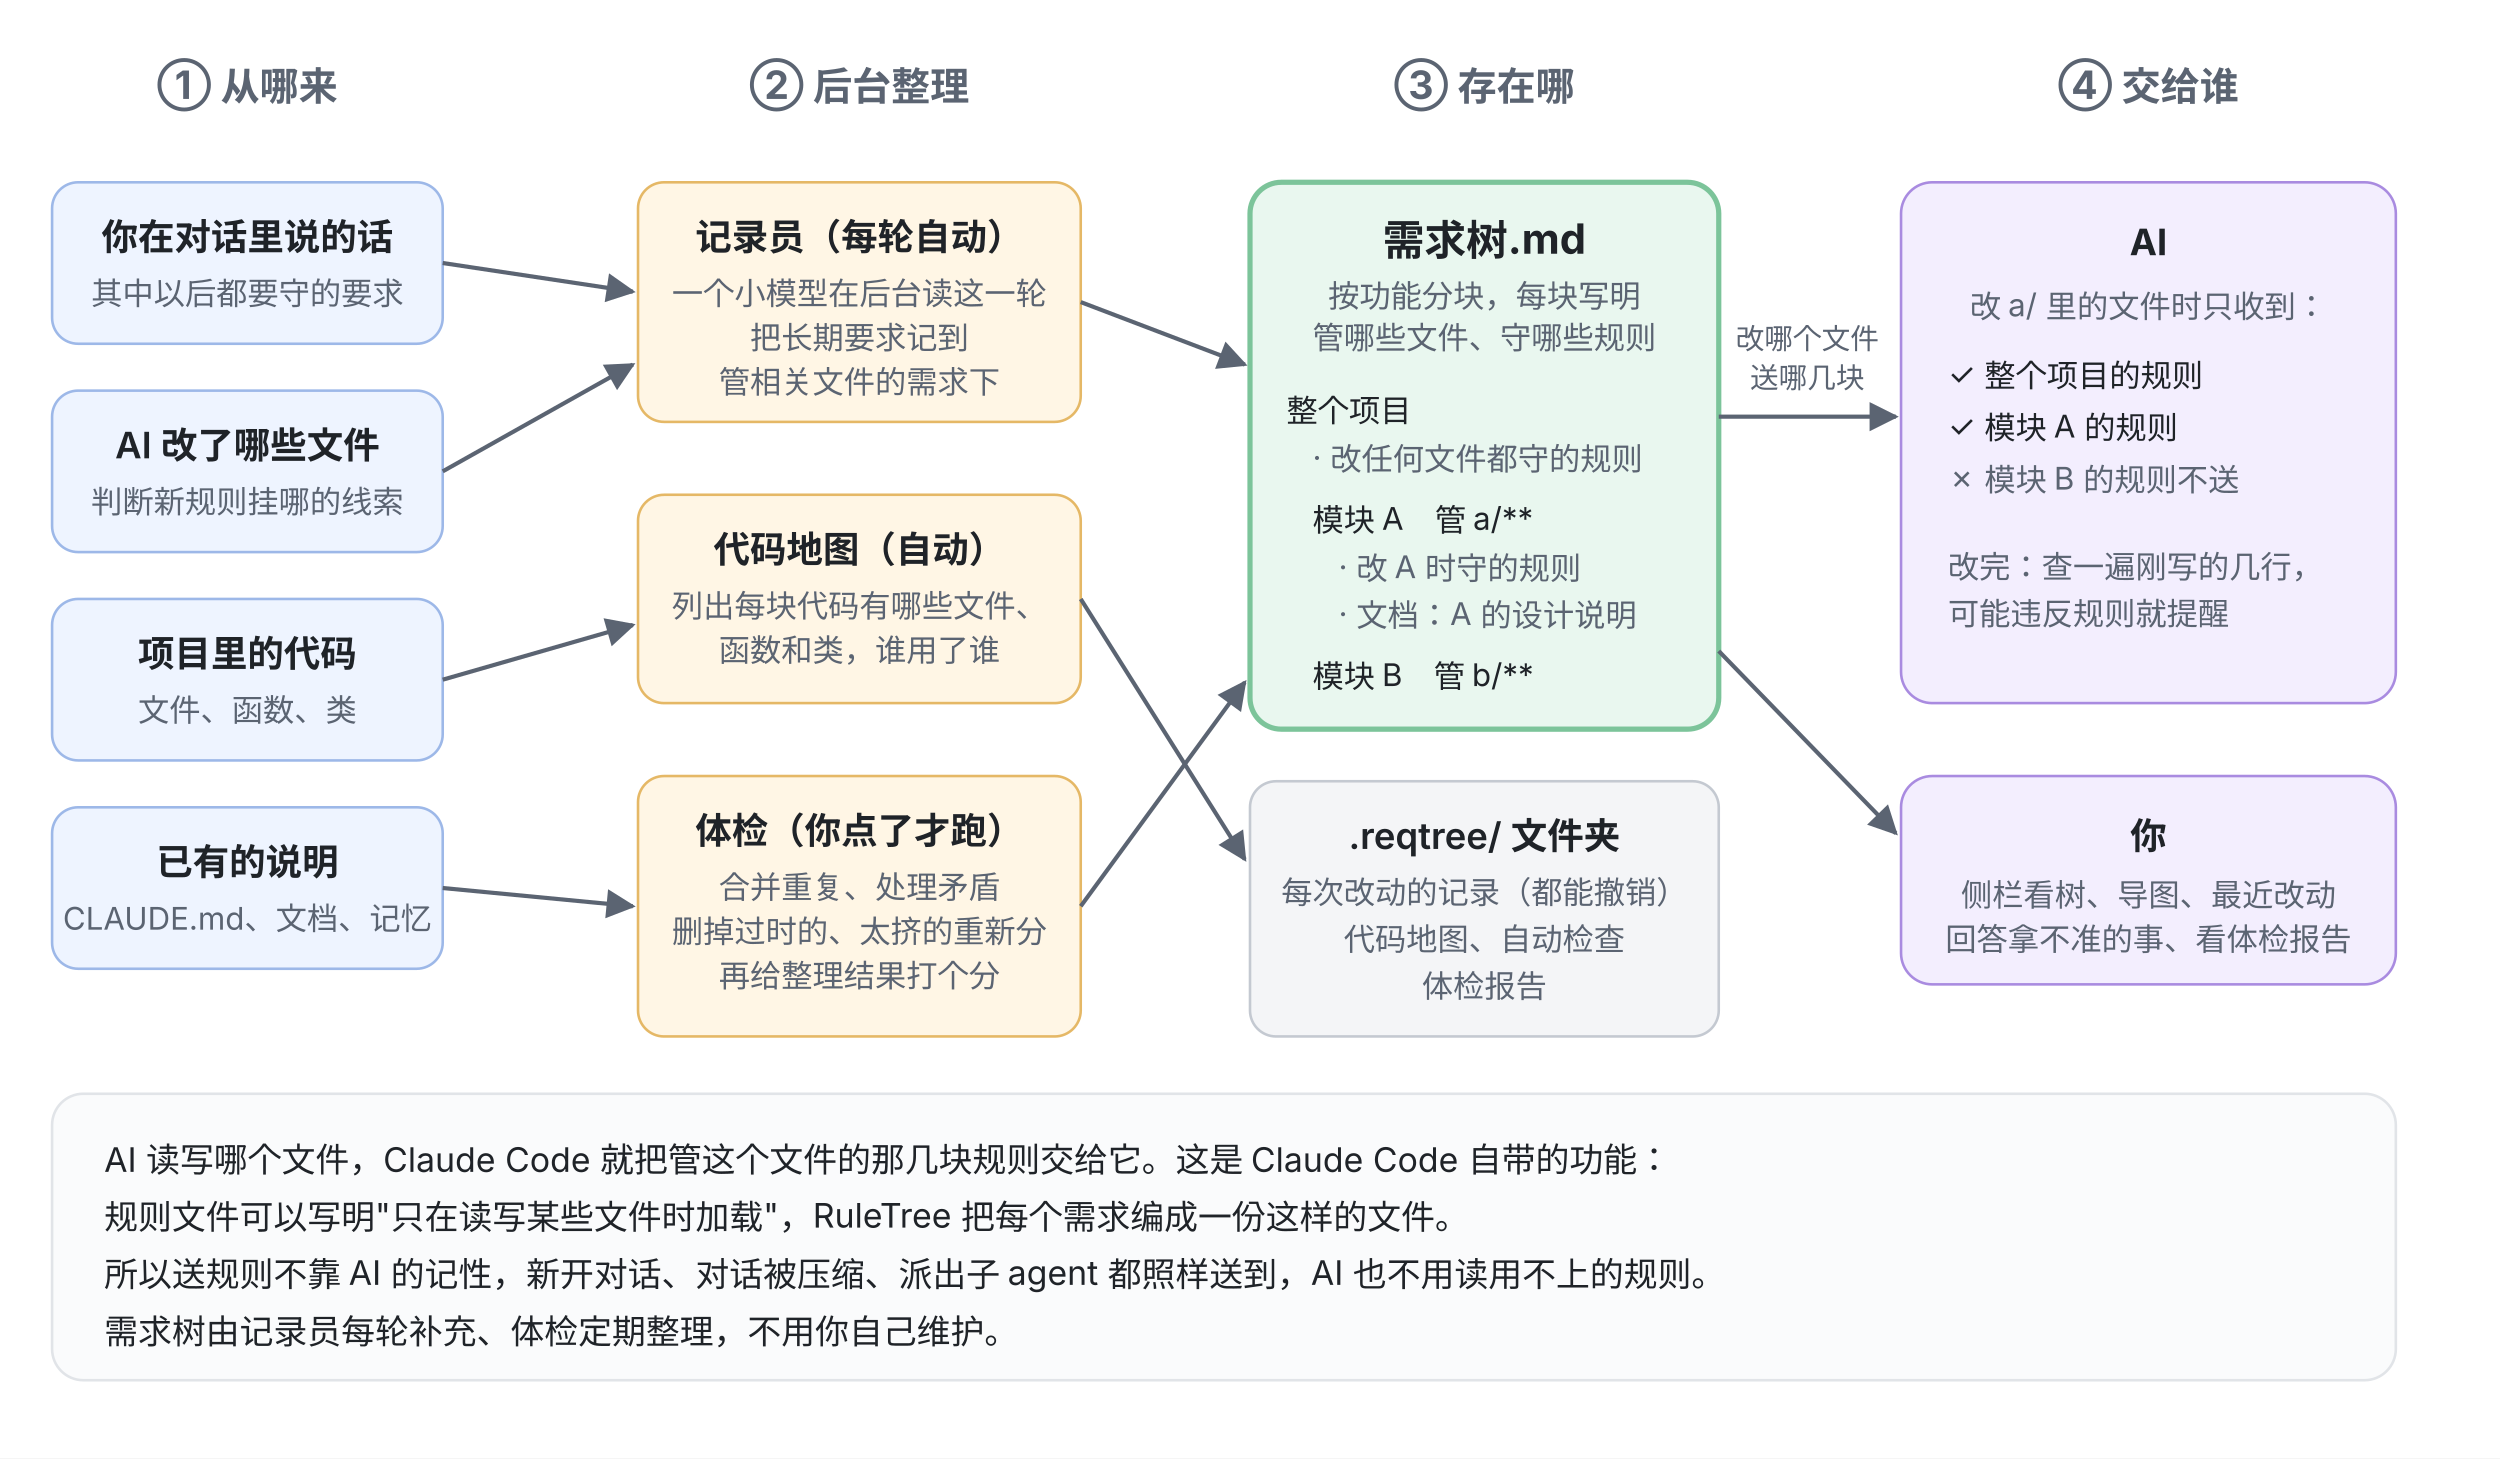
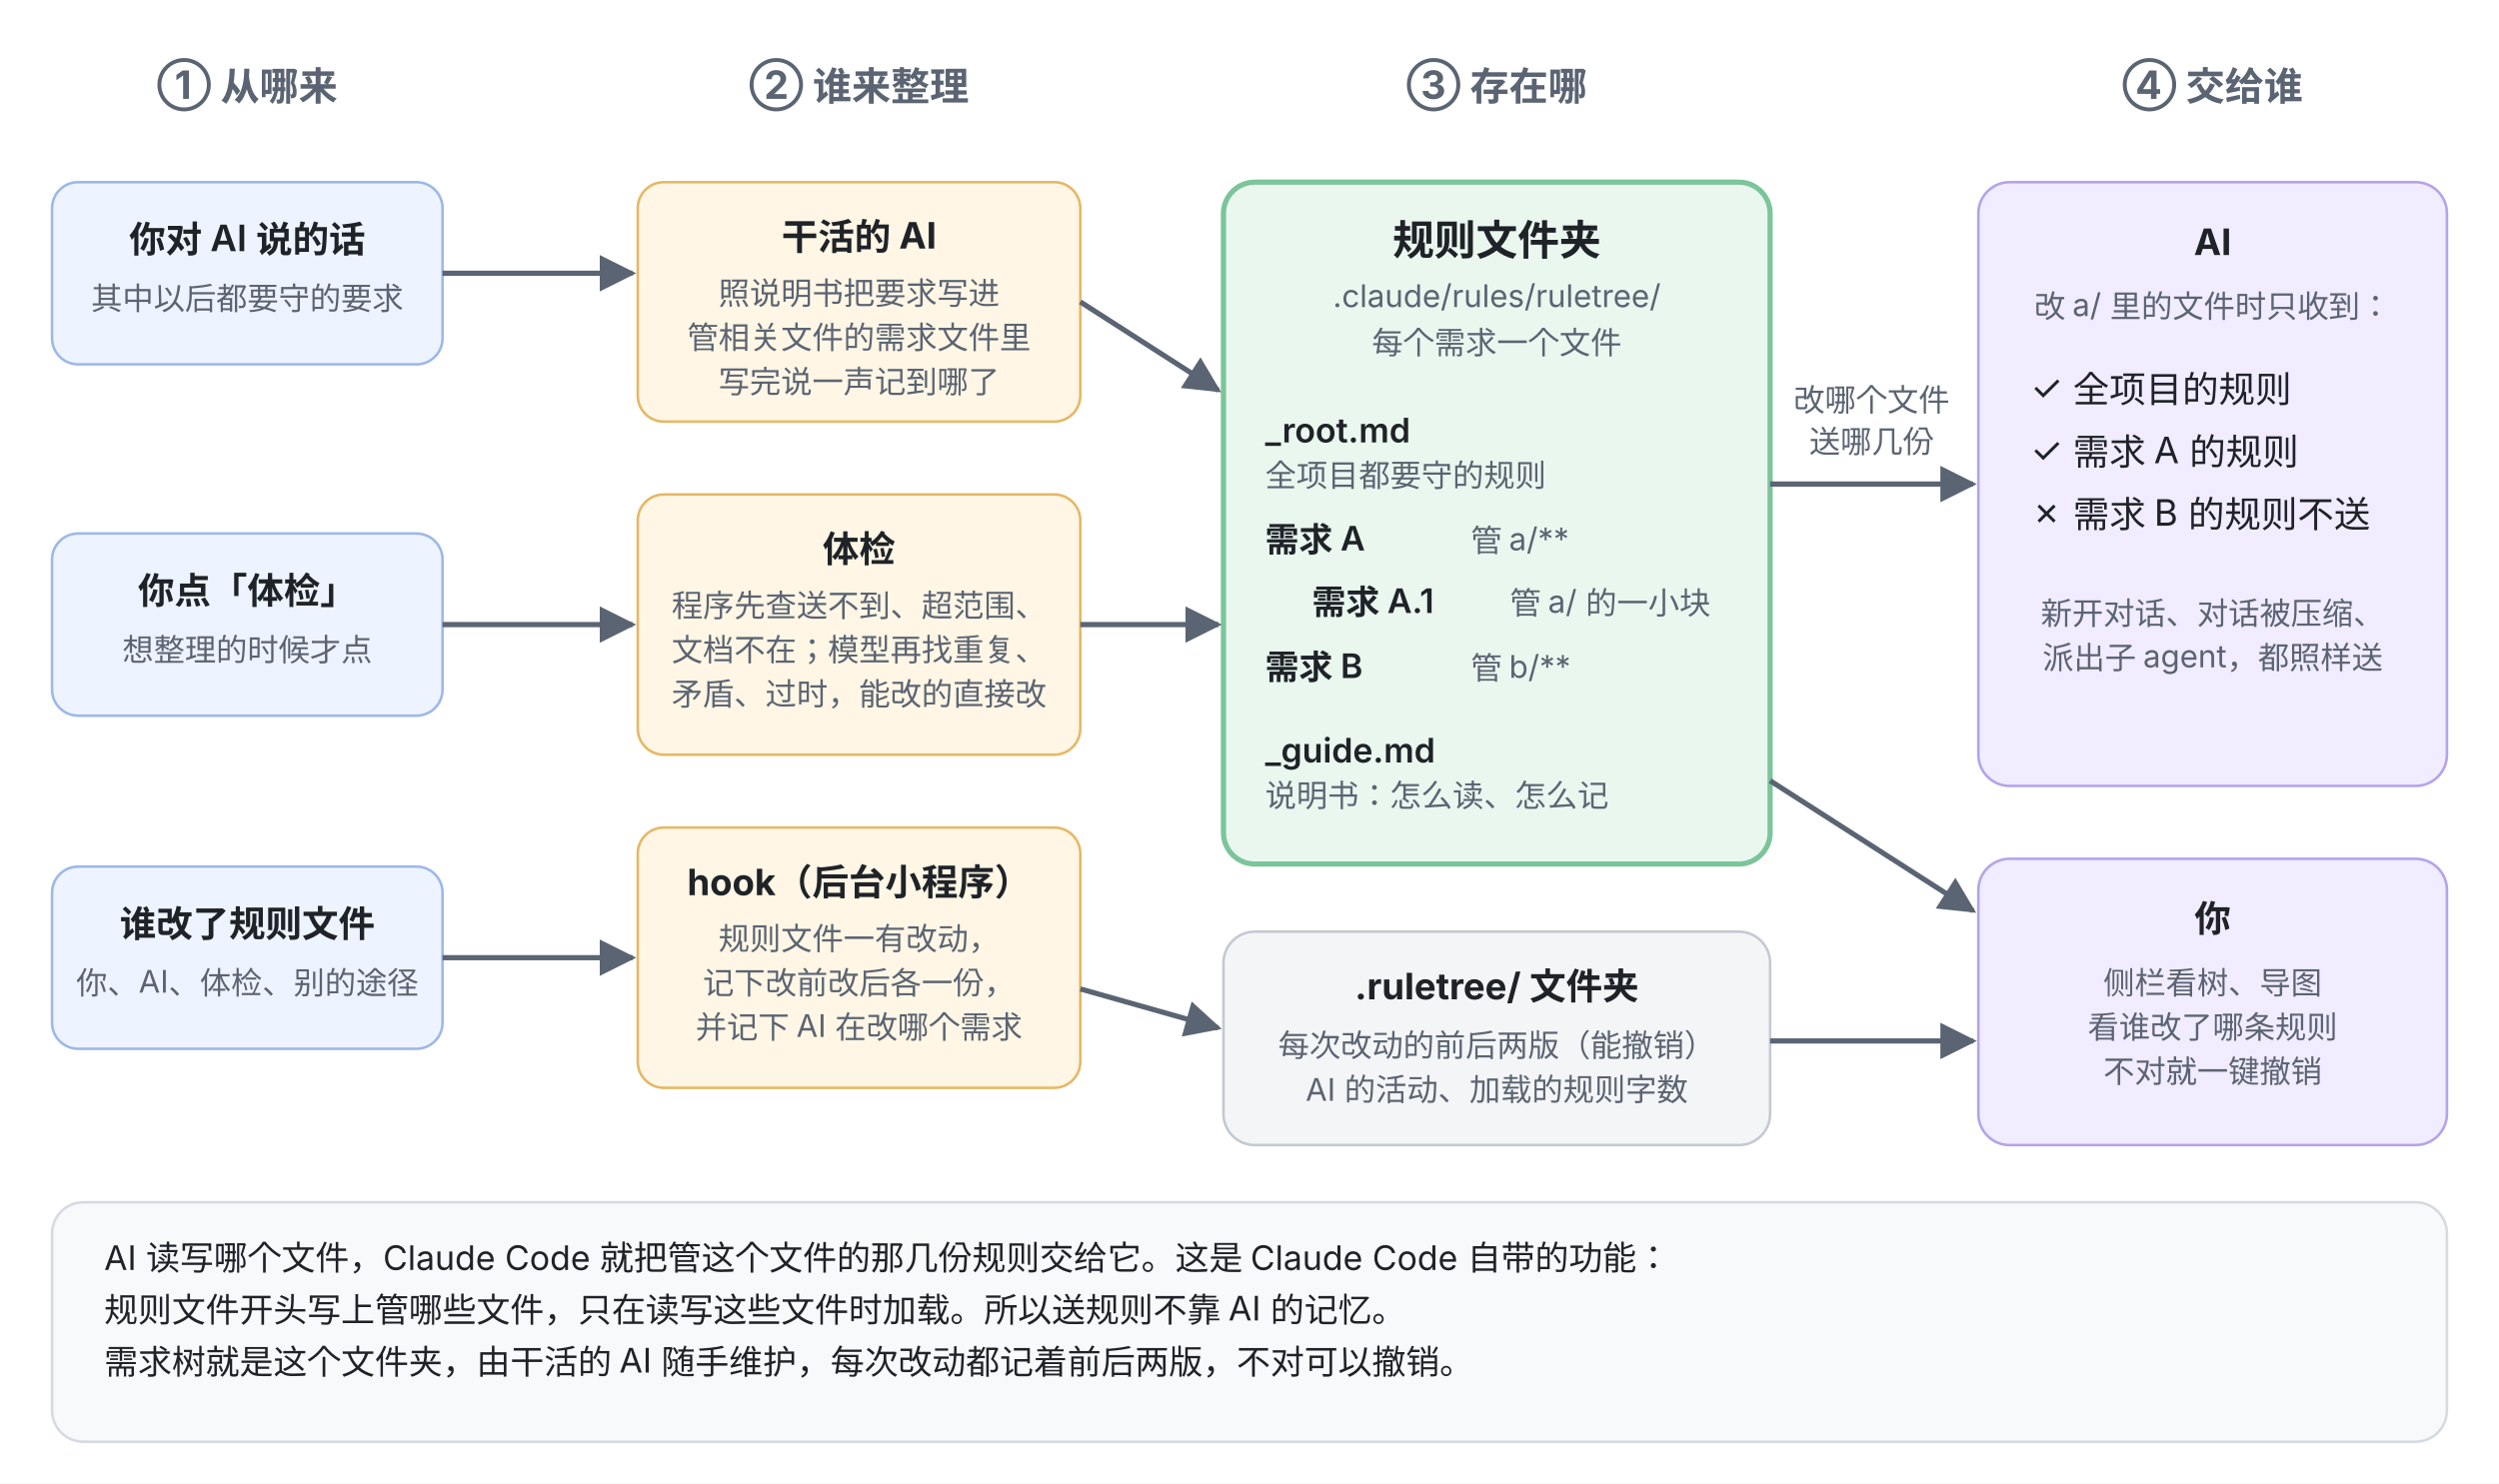
- <svg xmlns="http://www.w3.org/2000/svg" viewBox="0 0 960 560" font-family="-apple-system, 'Segoe UI', 'Microsoft YaHei', 'PingFang SC', sans-serif">
-   <rect width="960" height="560" fill="#ffffff" />
+ <svg xmlns="http://www.w3.org/2000/svg" viewBox="0 0 960 570" font-family="-apple-system, 'Segoe UI', 'Microsoft YaHei', 'PingFang SC', sans-serif">
+   <rect width="960" height="570" fill="#ffffff" />
  <defs>
    <marker id="a" viewBox="0 0 10 10" refX="9" refY="5" markerWidth="7" markerHeight="7" orient="auto">
      <path d="M0,0 L10,5 L0,10 z" fill="#5b6472" />
    </marker>
  </defs>
  <g font-size="15" font-weight="700" fill="#5b6472">
    <text x="95" y="38" text-anchor="middle">① 从哪来</text>
-     <text x="330" y="38" text-anchor="middle">② 后台整理</text>
-     <text x="570" y="38" text-anchor="middle">③ 存在哪</text>
-     <text x="825" y="38" text-anchor="middle">④ 交给谁</text>
+     <text x="330" y="38" text-anchor="middle">② 谁来整理</text>
+     <text x="575" y="38" text-anchor="middle">③ 存在哪</text>
+     <text x="850" y="38" text-anchor="middle">④ 交给谁</text>
  </g>
  <g font-size="14" fill="#1f2328">
-     <rect x="20" y="70" width="150" height="62" rx="10" fill="#eef4ff" stroke="#9db8e8" />
-     <text x="95" y="96" text-anchor="middle" font-weight="600">你在对话里说的话</text>
-     <text x="95" y="117" text-anchor="middle" font-size="12" fill="#5b6472">其中以后都要守的要求</text>
-     <rect x="20" y="150" width="150" height="62" rx="10" fill="#eef4ff" stroke="#9db8e8" />
-     <text x="95" y="176" text-anchor="middle" font-weight="600">AI 改了哪些文件</text>
-     <text x="95" y="197" text-anchor="middle" font-size="12" fill="#5b6472">判断新规则挂哪的线索</text>
-     <rect x="20" y="230" width="150" height="62" rx="10" fill="#eef4ff" stroke="#9db8e8" />
-     <text x="95" y="256" text-anchor="middle" font-weight="600">项目里的代码</text>
-     <text x="95" y="277" text-anchor="middle" font-size="12" fill="#5b6472">文件、函数、类</text>
-     <rect x="20" y="310" width="150" height="62" rx="10" fill="#eef4ff" stroke="#9db8e8" />
-     <text x="95" y="336" text-anchor="middle" font-weight="600">已有的说明</text>
-     <text x="95" y="357" text-anchor="middle" font-size="12" fill="#5b6472">CLAUDE.md、文档、记忆</text>
+     <rect x="20" y="70" width="150" height="70" rx="10" fill="#eef4ff" stroke="#9db8e8" />
+     <text x="95" y="97" text-anchor="middle" font-weight="600">你对 AI 说的话</text>
+     <text x="95" y="119" text-anchor="middle" font-size="12" fill="#5b6472">其中以后都要守的要求</text>
+     <rect x="20" y="205" width="150" height="70" rx="10" fill="#eef4ff" stroke="#9db8e8" />
+     <text x="95" y="232" text-anchor="middle" font-weight="600">你点「体检」</text>
+     <text x="95" y="254" text-anchor="middle" font-size="12" fill="#5b6472">想整理的时候才点</text>
+     <rect x="20" y="333" width="150" height="70" rx="10" fill="#eef4ff" stroke="#9db8e8" />
+     <text x="95" y="360" text-anchor="middle" font-weight="600">谁改了规则文件</text>
+     <text x="95" y="382" text-anchor="middle" font-size="12" fill="#5b6472">你、AI、体检、别的途径</text>
  </g>
  <g font-size="14" fill="#1f2328">
    <rect x="245" y="70" width="170" height="92" rx="10" fill="#fff6e5" stroke="#e5b866" />
-     <text x="330" y="96" text-anchor="middle" font-weight="700">记录员（每轮自动）</text>
-     <text x="330" y="117" text-anchor="middle" font-size="12" fill="#5b6472">一个小模型在后台读这一轮</text>
-     <text x="330" y="134" text-anchor="middle" font-size="12" fill="#5b6472">把长期要求记到</text>
-     <text x="330" y="151" text-anchor="middle" font-size="12" fill="#5b6472">管相关文件的需求下</text>
-     <rect x="245" y="190" width="170" height="80" rx="10" fill="#fff6e5" stroke="#e5b866" />
-     <text x="330" y="216" text-anchor="middle" font-weight="700">代码地图（自动）</text>
-     <text x="330" y="237" text-anchor="middle" font-size="12" fill="#5b6472">列出每块代码有哪些文件、</text>
-     <text x="330" y="254" text-anchor="middle" font-size="12" fill="#5b6472">函数和类，谁用了谁</text>
-     <rect x="245" y="298" width="170" height="100" rx="10" fill="#fff6e5" stroke="#e5b866" />
-     <text x="330" y="324" text-anchor="middle" font-weight="700">体检（你点了才跑）</text>
-     <text x="330" y="345" text-anchor="middle" font-size="12" fill="#5b6472">合并重复、处理矛盾</text>
-     <text x="330" y="362" text-anchor="middle" font-size="12" fill="#5b6472">删掉过时的、太挤的重新分</text>
-     <text x="330" y="379" text-anchor="middle" font-size="12" fill="#5b6472">再给整理结果打个分</text>
+     <text x="330" y="96" text-anchor="middle" font-weight="700">干活的 AI</text>
+     <text x="330" y="117" text-anchor="middle" font-size="12" fill="#5b6472">照说明书把要求写进</text>
+     <text x="330" y="134" text-anchor="middle" font-size="12" fill="#5b6472">管相关文件的需求文件里</text>
+     <text x="330" y="151" text-anchor="middle" font-size="12" fill="#5b6472">写完说一声记到哪了</text>
+     <rect x="245" y="190" width="170" height="100" rx="10" fill="#fff6e5" stroke="#e5b866" />
+     <text x="330" y="216" text-anchor="middle" font-weight="700">体检</text>
+     <text x="330" y="237" text-anchor="middle" font-size="12" fill="#5b6472">程序先查送不到、超范围、</text>
+     <text x="330" y="254" text-anchor="middle" font-size="12" fill="#5b6472">文档不在；模型再找重复、</text>
+     <text x="330" y="271" text-anchor="middle" font-size="12" fill="#5b6472">矛盾、过时，能改的直接改</text>
+     <rect x="245" y="318" width="170" height="100" rx="10" fill="#fff6e5" stroke="#e5b866" />
+     <text x="330" y="344" text-anchor="middle" font-weight="700">hook（后台小程序）</text>
+     <text x="330" y="365" text-anchor="middle" font-size="12" fill="#5b6472">规则文件一有改动，</text>
+     <text x="330" y="382" text-anchor="middle" font-size="12" fill="#5b6472">记下改前改后各一份，</text>
+     <text x="330" y="399" text-anchor="middle" font-size="12" fill="#5b6472">并记下 AI 在改哪个需求</text>
  </g>
  <g font-size="14" fill="#1f2328">
-     <rect x="480" y="70" width="180" height="210" rx="12" fill="#e9f7ef" stroke="#7cc49a" stroke-width="2" />
-     <text x="570" y="98" text-anchor="middle" font-weight="700" font-size="16">需求树.md</text>
-     <text x="570" y="118" text-anchor="middle" font-size="12" fill="#5b6472">按功能分块，每块写明</text>
-     <text x="570" y="134" text-anchor="middle" font-size="12" fill="#5b6472">管哪些文件、守哪些规则</text>
-     <g font-size="12" fill="#1f2328">
-       <text x="494" y="162">整个项目</text>
-       <text x="504" y="180" fill="#5b6472">· 改任何文件都守的规则</text>
-       <text x="504" y="204">模块 A　管 a/**</text>
-       <text x="514" y="222" fill="#5b6472">· 改 A 时守的规则</text>
-       <text x="514" y="240" fill="#5b6472">· 文档：A 的设计说明</text>
-       <text x="504" y="264">模块 B　管 b/**</text>
+     <rect x="470" y="70" width="210" height="262" rx="12" fill="#e9f7ef" stroke="#7cc49a" stroke-width="2" />
+     <text x="575" y="98" text-anchor="middle" font-weight="700" font-size="16">规则文件夹</text>
+     <text x="575" y="118" text-anchor="middle" font-size="12" fill="#5b6472">.claude/rules/ruletree/</text>
+     <text x="575" y="136" text-anchor="middle" font-size="12" fill="#5b6472">每个需求一个文件</text>
+     <g font-size="13">
+       <text x="486" y="170" font-weight="600">_root.md</text>
+       <text x="486" y="187" font-size="12" fill="#5b6472">全项目都要守的规则</text>
+       <text x="486" y="212" font-weight="600">需求 A</text>
+       <text x="565" y="212" font-size="12" fill="#5b6472">管 a/**</text>
+       <text x="504" y="236" font-weight="600">需求 A.1</text>
+       <text x="580" y="236" font-size="12" fill="#5b6472">管 a/ 的一小块</text>
+       <text x="486" y="261" font-weight="600">需求 B</text>
+       <text x="565" y="261" font-size="12" fill="#5b6472">管 b/**</text>
+       <text x="486" y="293" font-weight="600">_guide.md</text>
+       <text x="486" y="310" font-size="12" fill="#5b6472">说明书：怎么读、怎么记</text>
    </g>
-     <rect x="480" y="300" width="180" height="98" rx="10" fill="#f4f5f7" stroke="#c4c9d1" />
-     <text x="570" y="326" text-anchor="middle" font-weight="600">.reqtree/ 文件夹</text>
-     <text x="570" y="347" text-anchor="middle" font-size="12" fill="#5b6472">每次改动的记录（都能撤销）</text>
-     <text x="570" y="365" text-anchor="middle" font-size="12" fill="#5b6472">代码地图、自动检查</text>
-     <text x="570" y="383" text-anchor="middle" font-size="12" fill="#5b6472">体检报告</text>
+     <rect x="470" y="358" width="210" height="82" rx="12" fill="#f4f5f7" stroke="#c4c9d2" />
+     <text x="575" y="384" text-anchor="middle" font-weight="700">.ruletree/ 文件夹</text>
+     <text x="575" y="406" text-anchor="middle" font-size="12" fill="#5b6472">每次改动的前后两版（能撤销）</text>
+     <text x="575" y="423" text-anchor="middle" font-size="12" fill="#5b6472">AI 的活动、加载的规则字数</text>
  </g>
  <g font-size="14" fill="#1f2328">
-     <rect x="730" y="70" width="190" height="200" rx="12" fill="#f3eefe" stroke="#a98be0" />
-     <text x="825" y="98" text-anchor="middle" font-weight="700">AI</text>
-     <text x="825" y="122" text-anchor="middle" font-size="12" fill="#5b6472">改 a/ 里的文件时只收到：</text>
-     <text x="748" y="148" font-size="12">✓ 整个项目的规则</text>
-     <text x="748" y="168" font-size="12">✓ 模块 A 的规则</text>
-     <text x="748" y="188" font-size="12" fill="#5b6472">✗ 模块 B 的规则不送</text>
-     <text x="748" y="222" font-size="12" fill="#5b6472">改完：查一遍刚写的几行，</text>
-     <text x="748" y="240" font-size="12" fill="#5b6472">可能违反规则就提醒</text>
-     <rect x="730" y="298" width="190" height="80" rx="12" fill="#f3eefe" stroke="#a98be0" />
-     <text x="825" y="326" text-anchor="middle" font-weight="700">你</text>
-     <text x="825" y="348" text-anchor="middle" font-size="12" fill="#5b6472">侧栏看树、导图、最近改动</text>
-     <text x="825" y="365" text-anchor="middle" font-size="12" fill="#5b6472">回答拿不准的事、看体检报告</text>
+     <rect x="760" y="70" width="180" height="232" rx="12" fill="#f1ecff" stroke="#b5a3ea" />
+     <text x="850" y="98" text-anchor="middle" font-weight="700">AI</text>
+     <text x="850" y="122" text-anchor="middle" font-size="12" fill="#5b6472">改 a/ 里的文件时只收到：</text>
+     <text x="780" y="154">✓ 全项目的规则</text>
+     <text x="780" y="178">✓ 需求 A 的规则</text>
+     <text x="780" y="202">✗ 需求 B 的规则不送</text>
+     <text x="850" y="240" text-anchor="middle" font-size="12" fill="#5b6472">新开对话、对话被压缩、</text>
+     <text x="850" y="257" text-anchor="middle" font-size="12" fill="#5b6472">派出子 agent，都照样送</text>
+     <rect x="760" y="330" width="180" height="110" rx="12" fill="#f1ecff" stroke="#b5a3ea" />
+     <text x="850" y="358" text-anchor="middle" font-weight="700">你</text>
+     <text x="850" y="382" text-anchor="middle" font-size="12" fill="#5b6472">侧栏看树、导图</text>
+     <text x="850" y="399" text-anchor="middle" font-size="12" fill="#5b6472">看谁改了哪条规则</text>
+     <text x="850" y="416" text-anchor="middle" font-size="12" fill="#5b6472">不对就一键撤销</text>
  </g>
-   <g stroke="#5b6472" stroke-width="1.6" fill="none" marker-end="url(#a)">
-     <path d="M170,101 L243,112" />
-     <path d="M170,181 L243,140" />
-     <path d="M170,261 L243,240" />
-     <path d="M170,341 L243,348" />
-     <path d="M415,116 L478,140" />
-     <path d="M415,230 L478,330" />
-     <path d="M415,348 L478,262" />
-     <path d="M660,160 L728,160" />
-     <path d="M660,250 L728,320" />
+   <g stroke="#5b6472" stroke-width="2" fill="none" marker-end="url(#a)">
+     <path d="M170,105 L243,105" />
+     <path d="M415,116 L468,150" />
+     <path d="M170,240 L243,240" />
+     <path d="M415,240 L468,240" />
+     <path d="M170,368 L243,368" />
+     <path d="M415,380 L468,395" />
+     <path d="M680,186 L758,186" />
+     <path d="M680,300 L758,350" />
+     <path d="M680,400 L758,400" />
  </g>
-   <g font-size="11" fill="#5b6472">
-     <text x="694" y="134" text-anchor="middle">改哪个文件</text>
-     <text x="694" y="149" text-anchor="middle">送哪几块</text>
+   <g font-size="12" fill="#5b6472" text-anchor="middle">
+     <text x="719" y="158">改哪个文件</text>
+     <text x="719" y="174">送哪几份</text>
  </g>
+   <rect x="20" y="462" width="920" height="92" rx="12" fill="#f8f9fb" stroke="#d6dae1" />
  <g font-size="13" fill="#1f2328">
-     <rect x="20" y="420" width="900" height="110" rx="12" fill="#fafbfc" stroke="#e1e4e8" />
-     <text x="40" y="450">AI 读写哪个文件，Claude Code 就把管这个文件的那几块规则交给它。这是 Claude Code 自带的功能：</text>
-     <text x="40" y="472">规则文件可以写明"只在读写某些文件时加载"，RuleTree 把每个需求编成一份这样的文件。</text>
-     <text x="40" y="494">所以送规则不靠 AI 的记性，新开对话、对话被压缩、派出子 agent 都照样送到，AI 也不用读用不上的规则。</text>
-     <text x="40" y="516">需求树由记录员每轮补充、体检定期整理，不用你自己维护。</text>
+     <text x="40" y="488">AI 读写哪个文件，Claude Code 就把管这个文件的那几份规则交给它。这是 Claude Code 自带的功能：</text>
+     <text x="40" y="508">规则文件开头写上管哪些文件，只在读写这些文件时加载。所以送规则不靠 AI 的记忆。</text>
+     <text x="40" y="528">需求树就是这个文件夹，由干活的 AI 随手维护，每次改动都记着前后两版，不对可以撤销。</text>
  </g>
</svg>
